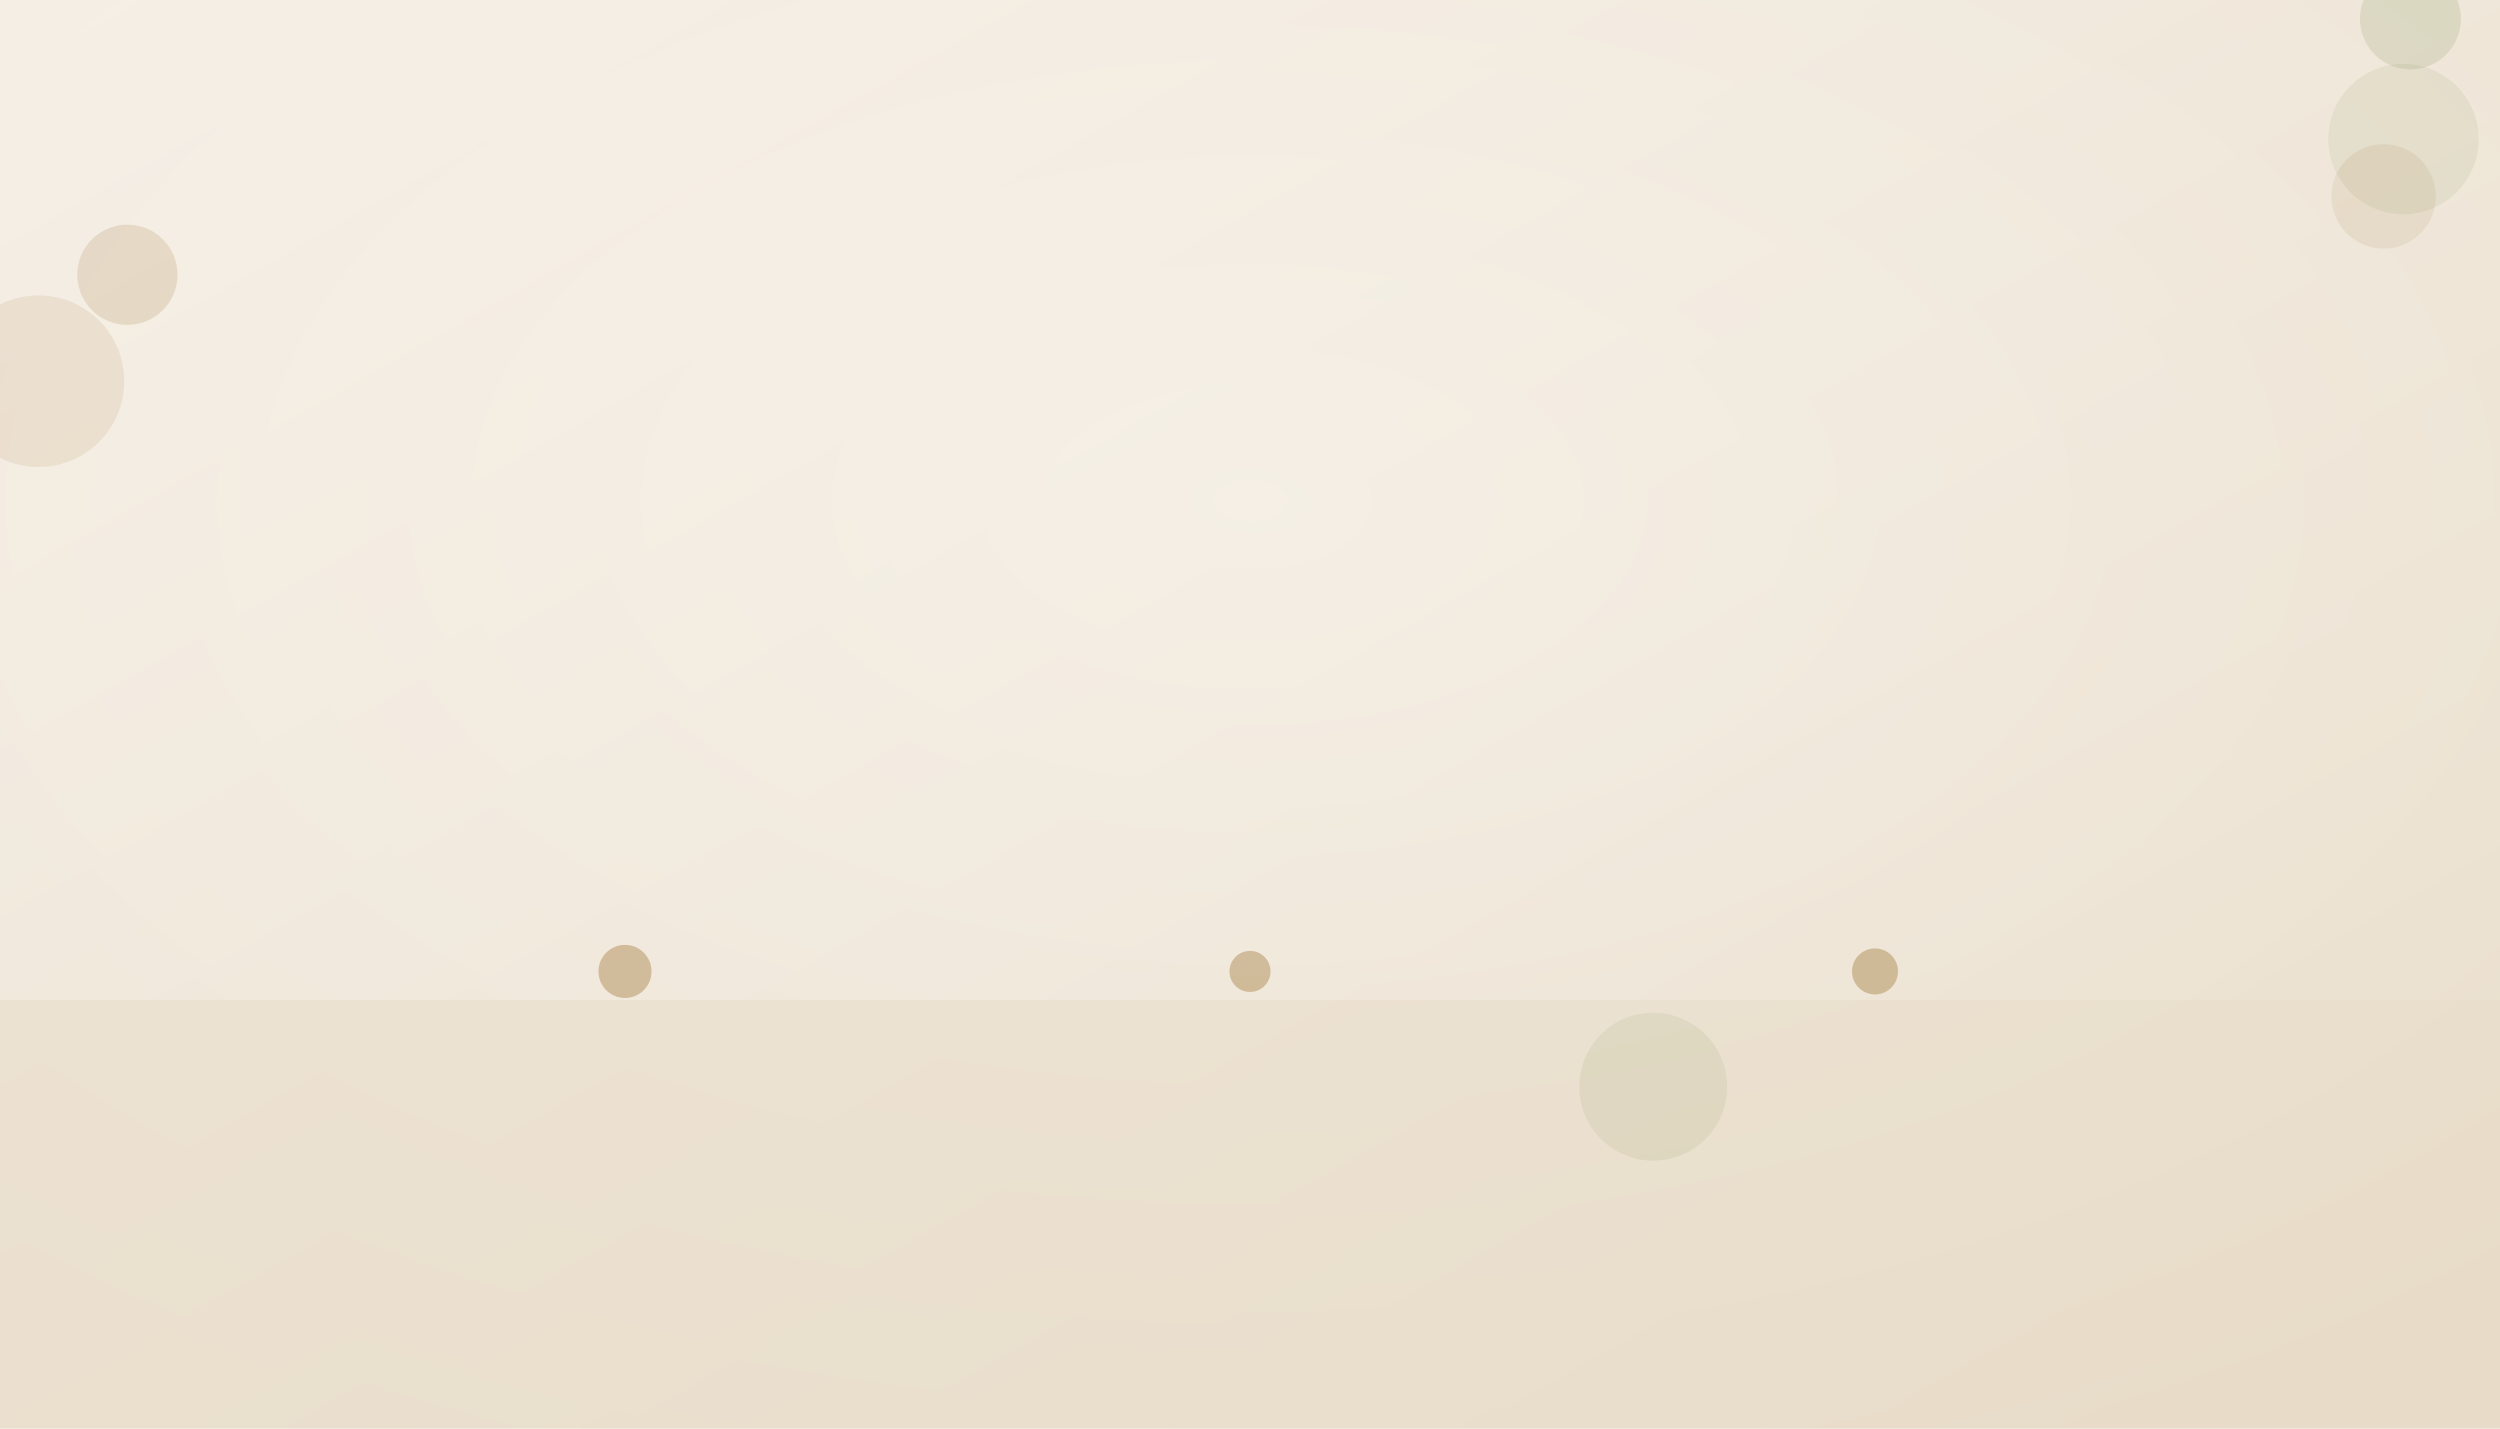
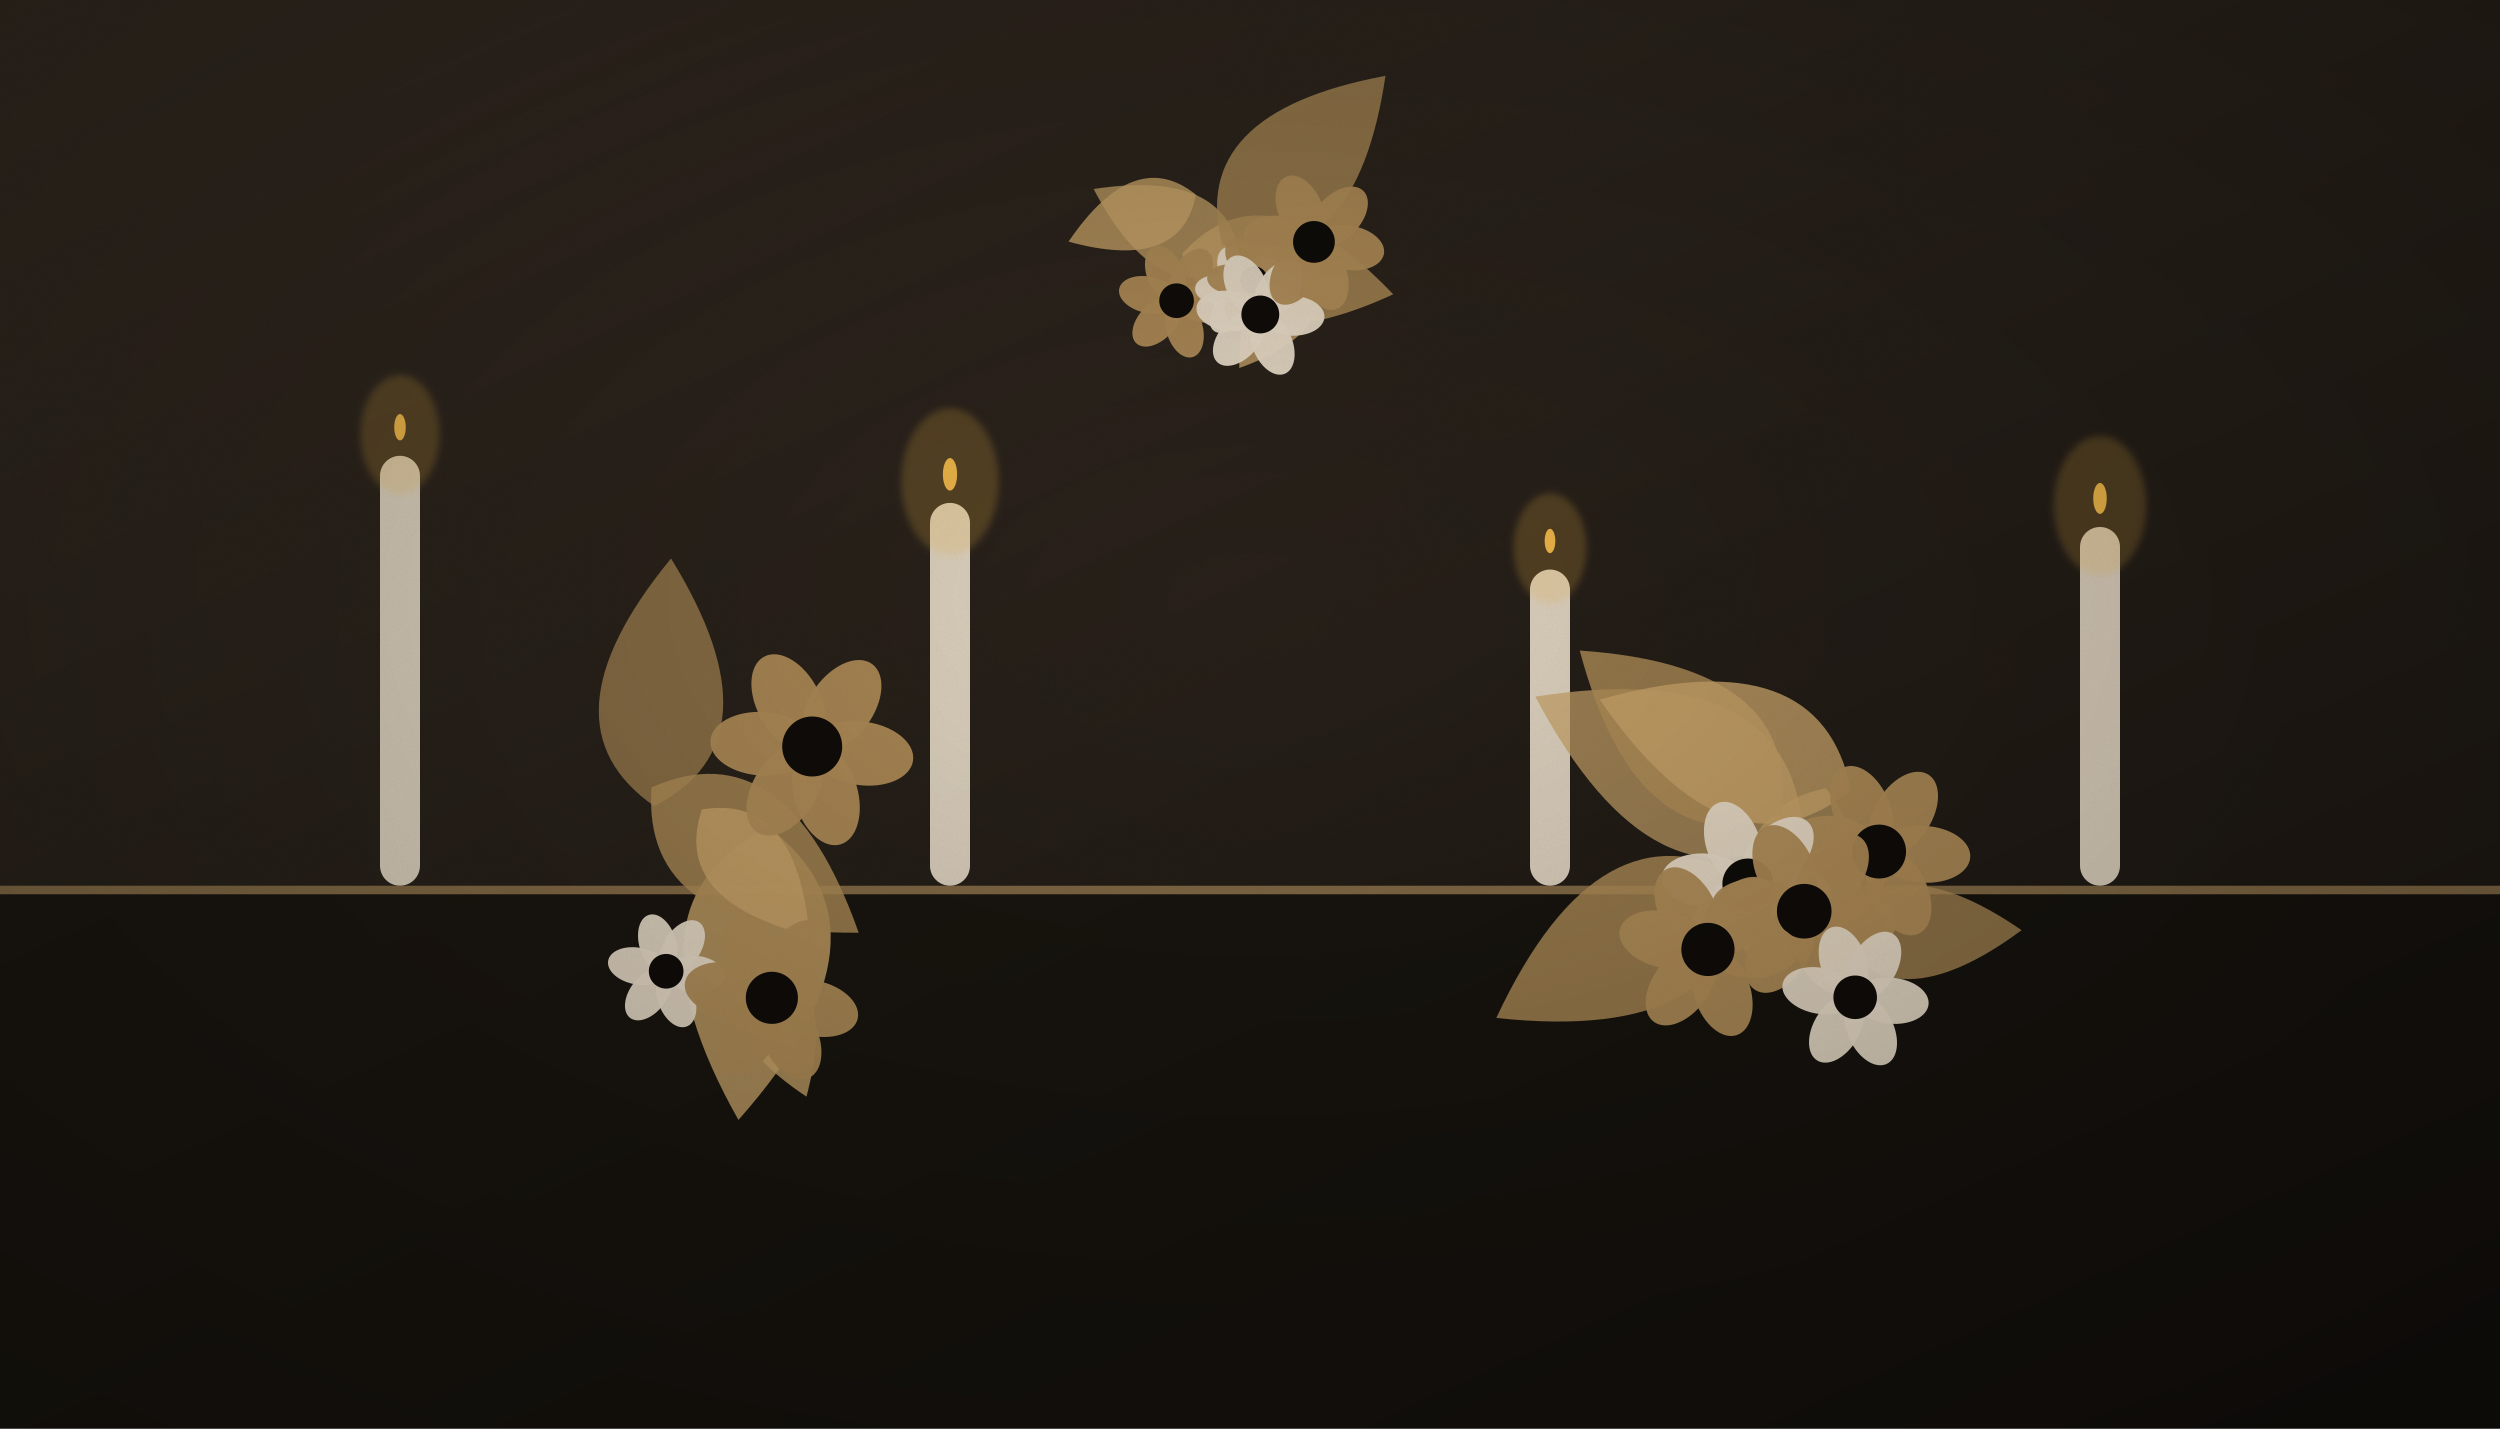
<svg xmlns="http://www.w3.org/2000/svg" width="1400" height="800" viewBox="0 0 1400 800" role="img">
  <defs>
-     <linearGradient id="g15" x1="0" y1="0" x2="1" y2="1">
-       <stop offset="0%" stop-color="#f4ede3" />
-       <stop offset="100%" stop-color="#e8dcc8" />
+     <linearGradient id="g15" x1="0.1" y1="0" x2="0.9" y2="1">
+       <stop offset="0%" stop-color="#332a20" />
+       <stop offset="100%" stop-color="#191410" />
    </linearGradient>
-     <radialGradient id="soft15" cx="50%" cy="35%" r="75%">
-       <stop offset="0%" stop-color="#ffffff" stop-opacity="0.35" />
-       <stop offset="100%" stop-color="#ffffff" stop-opacity="0" />
+     <radialGradient id="v15" cx="50%" cy="42%" r="72%">
+       <stop offset="0%" stop-color="#000000" stop-opacity="0" />
+       <stop offset="100%" stop-color="#000000" stop-opacity="0.3" />
    </radialGradient>
+     <filter id="n15">
+       <feTurbulence type="fractalNoise" baseFrequency="0.8" numOctaves="2" stitchTiles="stitch" result="noise" />
+       <feColorMatrix in="noise" type="matrix" values="0 0 0 0 0  0 0 0 0 0  0 0 0 0 0  0 0 0 0.06 0" />
+     </filter>
  </defs>
  <rect width="1400" height="800" fill="url(#g15)" />
-   <rect width="1400" height="800" fill="url(#soft15)" />
-   <rect x="0" y="560" width="1400" height="240" fill="#e8dcc8" opacity="0.5" />
-   <circle cx="350" cy="544" r="14.856" fill="#b08d57" opacity="0.5" />
-   <circle cx="700" cy="544" r="11.488" fill="#b08d57" opacity="0.5" />
-   <circle cx="1050" cy="544" r="12.878" fill="#b08d57" opacity="0.5" />
-   <circle cx="1349.847" cy="10.562" r="28.264" fill="#8a9767" opacity="0.198" />
-   <circle cx="21.533" cy="213.46" r="48.017" fill="#b08d57" opacity="0.145" />
-   <circle cx="1345.946" cy="77.881" r="42.098" fill="#8a9767" opacity="0.121" />
-   <circle cx="1334.813" cy="109.997" r="29.238" fill="#b08d57" opacity="0.134" />
-   <circle cx="925.79" cy="608.573" r="41.391" fill="#8a9767" opacity="0.132" />
-   <circle cx="71.344" cy="153.858" r="28.067" fill="#b08d57" opacity="0.215" />
+   <rect x="0" y="496" width="1400" height="304" fill="#0f0c09" opacity="0.55" />
+   <rect x="0" y="496" width="1400" height="4.8" fill="#c9a469" opacity="0.6" />
+   <rect x="212.8" y="255.25" width="22.4" height="240.75" rx="11.2" fill="#e8dcc8" opacity="0.95" />
+   <ellipse cx="224" cy="239.25" rx="3.235" ry="7.395" fill="#f0b74a" />
+   <ellipse cx="224" cy="243.25" rx="22.186" ry="33.279" fill="#f0b74a" opacity="0.22" filter="blur(2px)" />
+   <rect x="520.8" y="281.623" width="22.4" height="214.377" rx="11.2" fill="#e8dcc8" opacity="0.95" />
+   <ellipse cx="532" cy="265.623" rx="3.987" ry="9.114" fill="#f0b74a" />
+   <ellipse cx="532" cy="269.623" rx="27.342" ry="41.013" fill="#f0b74a" opacity="0.22" filter="blur(2px)" />
+   <rect x="856.8" y="318.944" width="22.4" height="177.056" rx="11.2" fill="#e8dcc8" opacity="0.95" />
+   <ellipse cx="868" cy="302.944" rx="2.988" ry="6.83" fill="#f0b74a" />
+   <ellipse cx="868" cy="306.944" rx="20.491" ry="30.736" fill="#f0b74a" opacity="0.22" filter="blur(2px)" />
+   <rect x="1164.8" y="295.112" width="22.4" height="200.888" rx="11.2" fill="#e8dcc8" opacity="0.95" />
+   <ellipse cx="1176" cy="279.112" rx="3.79" ry="8.662" fill="#f0b74a" />
+   <ellipse cx="1176" cy="283.112" rx="25.987" ry="38.981" fill="#f0b74a" opacity="0.22" filter="blur(2px)" />
+   <path d="M 430.856 463.809 Q 480.132 381.681 595.111 463.809 Q 480.132 545.937 430.856 463.809 Z" fill="#c9a469" opacity="0.844" transform="rotate(96.0571 430.8556 463.8091)" />
+   <path d="M 364.858 440.947 Q 407.369 370.094 506.564 440.947 Q 407.369 511.8 364.858 440.947 Z" fill="#b08d57" opacity="0.843" transform="rotate(35.0463 364.8576 440.9469)" />
+   <path d="M 393.057 453.319 Q 420.872 406.961 485.773 453.319 Q 420.872 499.677 393.057 453.319 Z" fill="#c9a469" opacity="0.799" transform="rotate(49.49846 393.0572 453.3193)" />
+   <path d="M 366.417 451.445 Q 408.122 381.938 505.431 451.445 Q 408.122 520.952 366.417 451.445 Z" fill="#b08d57" opacity="0.708" transform="rotate(273.858 366.4173 451.4449)" />
+   <path d="M 420.345 531.62 Q 446.822 487.493 508.6 531.62 Q 446.822 575.747 420.345 531.62 Z" fill="#c9a469" opacity="0.824" transform="rotate(69.23611 420.3453 531.6198)" />
+   <g>
+     <ellipse cx="482.6" cy="421.9" rx="29.0" ry="17.8" fill="#b08d57" opacity="0.96" transform="rotate(7.9478 482.6 421.9)" />
+     <ellipse cx="462.6" cy="445.0" rx="29.0" ry="17.8" fill="#b08d57" opacity="0.96" transform="rotate(73.95891 462.6 445.0)" />
+     <ellipse cx="439.7" cy="441.7" rx="29.0" ry="17.8" fill="#b08d57" opacity="0.96" transform="rotate(122.5919 439.7 441.7)" />
+     <ellipse cx="426.8" cy="416.5" rx="29.0" ry="17.8" fill="#b08d57" opacity="0.96" transform="rotate(183.2463 426.8 416.5)" />
+     <ellipse cx="441.6" cy="393.3" rx="29.0" ry="17.8" fill="#b08d57" opacity="0.96" transform="rotate(241.8191 441.6 393.3)" />
+     <ellipse cx="471.3" cy="395.3" rx="29.0" ry="17.8" fill="#b08d57" opacity="0.96" transform="rotate(305.9587 471.3 395.3)" />
+     <circle cx="454.831" cy="418.04" r="16.8" fill="#0f0c09" />
+   </g>
+   <g>
+     <ellipse cx="389.2" cy="545.5" rx="16.8" ry="10.3" fill="#e8dcc8" opacity="0.96" transform="rotate(5.680395 389.2 545.5)" />
+     <ellipse cx="378.7" cy="559.1" rx="16.8" ry="10.3" fill="#e8dcc8" opacity="0.96" transform="rotate(69.66891 378.7 559.1)" />
+     <ellipse cx="363.1" cy="556.7" rx="16.8" ry="10.3" fill="#e8dcc8" opacity="0.96" transform="rotate(127.8181 363.1 556.7)" />
+     <ellipse cx="357.1" cy="541.0" rx="16.8" ry="10.3" fill="#e8dcc8" opacity="0.96" transform="rotate(190.4287 357.1 541.0)" />
+     <ellipse cx="368.3" cy="528.4" rx="16.8" ry="10.3" fill="#e8dcc8" opacity="0.96" transform="rotate(252.9472 368.3 528.4)" />
+     <ellipse cx="382.1" cy="530.4" rx="16.8" ry="10.3" fill="#e8dcc8" opacity="0.96" transform="rotate(303.9234 382.1 530.4)" />
+     <circle cx="373.037" cy="543.912" r="9.7" fill="#0f0c09" />
+   </g>
+   <g>
+     <ellipse cx="455.9" cy="564.6" rx="25.1" ry="15.4" fill="#b08d57" opacity="0.96" transform="rotate(13.85753 455.9 564.6)" />
+     <ellipse cx="442.5" cy="580.8" rx="25.1" ry="15.4" fill="#b08d57" opacity="0.96" transform="rotate(65.08049 442.5 580.8)" />
+     <ellipse cx="419.4" cy="579.4" rx="25.1" ry="15.4" fill="#b08d57" opacity="0.96" transform="rotate(122.0028 419.4 579.4)" />
+     <ellipse cx="408.3" cy="554.5" rx="25.1" ry="15.4" fill="#b08d57" opacity="0.96" transform="rotate(190.1507 408.3 554.5)" />
+     <ellipse cx="422.3" cy="536.6" rx="25.1" ry="15.4" fill="#b08d57" opacity="0.96" transform="rotate(245.872 422.3 536.6)" />
+     <ellipse cx="445.0" cy="538.1" rx="25.1" ry="15.4" fill="#b08d57" opacity="0.96" transform="rotate(301.5896 445.0 538.1)" />
+     <circle cx="432.243" cy="558.784" r="14.6" fill="#0f0c09" />
+   </g>
+   <path d="M 1009.678 465.298 Q 1059.993 381.439 1177.397 465.298 Q 1059.993 549.157 1009.678 465.298 Z" fill="#c9a469" opacity="0.732" transform="rotate(206.6404 1009.678 465.2979)" />
+   <path d="M 977.013 491.769 Q 1024.897 411.962 1136.627 491.769 Q 1024.897 571.576 977.013 491.769 Z" fill="#b08d57" opacity="0.833" transform="rotate(150.6296 977.0132 491.7691)" />
+   <path d="M 1022.546 441.475 Q 1056.066 385.608 1134.281 441.475 Q 1056.066 497.342 1022.546 441.475 Z" fill="#c9a469" opacity="0.716" transform="rotate(110.0818 1022.546 441.4749)" />
+   <path d="M 997.24 456.934 Q 1040.983 384.029 1143.05 456.934 Q 1040.983 529.839 997.24 456.934 Z" fill="#b08d57" opacity="0.827" transform="rotate(219.4414 997.2395 456.9337)" />
+   <path d="M 1036.501 442.442 Q 1081.349 367.694 1185.996 442.442 Q 1081.349 517.19 1036.501 442.442 Z" fill="#c9a469" opacity="0.82" transform="rotate(199.8194 1036.501 442.442)" />
+   <path d="M 1026.849 522.74 Q 1058.426 470.111 1132.107 522.74 Q 1058.426 575.369 1026.849 522.74 Z" fill="#b08d57" opacity="0.781" transform="rotate(358.9938 1026.849 522.7403)" />
+   <g>
+     <ellipse cx="1077.4" cy="478.4" rx="26.0" ry="15.9" fill="#b08d57" opacity="0.96" transform="rotate(3.594556 1077.4 478.4)" />
+     <ellipse cx="1063.3" cy="499.4" rx="26.0" ry="15.9" fill="#b08d57" opacity="0.96" transform="rotate(63.9063 1063.3 499.4)" />
+     <ellipse cx="1036.2" cy="496.1" rx="26.0" ry="15.9" fill="#b08d57" opacity="0.96" transform="rotate(129.9616 1036.2 496.1)" />
+     <ellipse cx="1027.5" cy="473.1" rx="26.0" ry="15.9" fill="#b08d57" opacity="0.96" transform="rotate(188.7186 1027.5 473.1)" />
+     <ellipse cx="1042.6" cy="453.7" rx="26.0" ry="15.9" fill="#b08d57" opacity="0.96" transform="rotate(247.2952 1042.6 453.7)" />
+     <ellipse cx="1065.9" cy="455.7" rx="26.0" ry="15.9" fill="#b08d57" opacity="0.96" transform="rotate(302.7291 1065.9 455.7)" />
+     <circle cx="1052.29" cy="476.869" r="15.1" fill="#0f0c09" />
+   </g>
+   <g>
+     <ellipse cx="1002.2" cy="499.4" rx="24.6" ry="15.1" fill="#e8dcc8" opacity="0.96" transform="rotate(10.51172 1002.2 499.4)" />
+     <ellipse cx="986.3" cy="517.7" rx="24.6" ry="15.1" fill="#e8dcc8" opacity="0.96" transform="rotate(71.58607 986.3 517.7)" />
+     <ellipse cx="964.8" cy="514.3" rx="24.6" ry="15.1" fill="#e8dcc8" opacity="0.96" transform="rotate(126.0695 964.8 514.3)" />
+     <ellipse cx="955.1" cy="493.1" rx="24.6" ry="15.1" fill="#e8dcc8" opacity="0.96" transform="rotate(184.7934 955.1 493.1)" />
+     <ellipse cx="970.7" cy="472.7" rx="24.6" ry="15.1" fill="#e8dcc8" opacity="0.96" transform="rotate(250.1008 970.7 472.7)" />
+     <ellipse cx="995.4" cy="478.0" rx="24.6" ry="15.1" fill="#e8dcc8" opacity="0.96" transform="rotate(314.2551 995.4 478.0)" />
+     <circle cx="978.829" cy="495.074" r="14.3" fill="#0f0c09" />
+   </g>
+   <g>
+     <ellipse cx="1035.5" cy="514.7" rx="26.4" ry="16.2" fill="#b08d57" opacity="0.96" transform="rotate(9.968491 1035.5 514.7)" />
+     <ellipse cx="1022.7" cy="532.6" rx="26.4" ry="16.2" fill="#b08d57" opacity="0.96" transform="rotate(61.06251 1022.7 532.6)" />
+     <ellipse cx="996.9" cy="532.0" rx="26.4" ry="16.2" fill="#b08d57" opacity="0.96" transform="rotate(121.879 996.9 532.0)" />
+     <ellipse cx="984.9" cy="508.4" rx="26.4" ry="16.2" fill="#b08d57" opacity="0.96" transform="rotate(184.1507 984.9 508.4)" />
+     <ellipse cx="999.7" cy="487.0" rx="26.4" ry="16.2" fill="#b08d57" opacity="0.96" transform="rotate(245.4461 999.7 487.0)" />
+     <ellipse cx="1026.0" cy="490.0" rx="26.4" ry="16.2" fill="#b08d57" opacity="0.96" transform="rotate(307.5778 1026.0 490.0)" />
+     <circle cx="1010.368" cy="510.28" r="15.3" fill="#0f0c09" />
+   </g>
+   <g>
+     <ellipse cx="1059.1" cy="560.4" rx="21.0" ry="12.9" fill="#e8dcc8" opacity="0.96" transform="rotate(5.545862 1059.1 560.4)" />
+     <ellipse cx="1047.6" cy="576.8" rx="21.0" ry="12.9" fill="#e8dcc8" opacity="0.96" transform="rotate(64.56447 1047.6 576.8)" />
+     <ellipse cx="1028.5" cy="575.9" rx="21.0" ry="12.9" fill="#e8dcc8" opacity="0.96" transform="rotate(120.971 1028.5 575.9)" />
+     <ellipse cx="1018.9" cy="554.8" rx="21.0" ry="12.9" fill="#e8dcc8" opacity="0.96" transform="rotate(190.3715 1018.9 554.8)" />
+     <ellipse cx="1032.4" cy="539.2" rx="21.0" ry="12.9" fill="#e8dcc8" opacity="0.96" transform="rotate(251.2359 1032.4 539.2)" />
+     <ellipse cx="1049.3" cy="541.0" rx="21.0" ry="12.9" fill="#e8dcc8" opacity="0.96" transform="rotate(300.6021 1049.3 541.0)" />
+     <circle cx="1038.907" cy="558.485" r="12.2" fill="#0f0c09" />
+   </g>
+   <g>
+     <ellipse cx="981.3" cy="532.0" rx="25.7" ry="15.8" fill="#b08d57" opacity="0.96" transform="rotate(0.824818 981.3 532.0)" />
+     <ellipse cx="964.4" cy="555.3" rx="25.7" ry="15.8" fill="#b08d57" opacity="0.96" transform="rotate(71.349 964.4 555.3)" />
+     <ellipse cx="941.5" cy="551.6" rx="25.7" ry="15.8" fill="#b08d57" opacity="0.96" transform="rotate(126.9266 941.5 551.6)" />
+     <ellipse cx="932.2" cy="526.2" rx="25.7" ry="15.8" fill="#b08d57" opacity="0.96" transform="rotate(192.713 932.2 526.2)" />
+     <ellipse cx="944.9" cy="509.6" rx="25.7" ry="15.8" fill="#b08d57" opacity="0.96" transform="rotate(242.4034 944.9 509.6)" />
+     <ellipse cx="972.8" cy="513.0" rx="25.7" ry="15.8" fill="#b08d57" opacity="0.96" transform="rotate(311.2328 972.8 513.0)" />
+     <circle cx="956.446" cy="531.691" r="14.9" fill="#0f0c09" />
+   </g>
+   <path d="M 735.11 146.826 Q 756.747 110.763 807.235 146.826 Q 756.747 182.888 735.11 146.826 Z" fill="#c9a469" opacity="0.794" transform="rotate(124.7407 735.1098 146.8257)" />
+   <path d="M 662.025 142.146 Q 698.127 81.975 782.366 142.146 Q 698.127 202.316 662.025 142.146 Z" fill="#b08d57" opacity="0.83" transform="rotate(10.85957 662.025 142.1458)" />
+   <path d="M 694.402 147.402 Q 721.971 101.453 786.3 147.402 Q 721.971 193.351 694.402 147.402 Z" fill="#c9a469" opacity="0.76" transform="rotate(206.8858 694.402 147.4018)" />
+   <path d="M 684.567 137.231 Q 724.042 71.437 816.153 137.231 Q 724.042 203.024 684.567 137.231 Z" fill="#b08d57" opacity="0.79" transform="rotate(313.9306 684.5666 137.2306)" />
+   <path d="M 669.734 109.025 Q 692.548 71.001 745.782 109.025 Q 692.548 147.049 669.734 109.025 Z" fill="#c9a469" opacity="0.804" transform="rotate(159.7716 669.7337 109.0249)" />
+   <g>
+     <ellipse cx="674.9" cy="170.5" rx="16.7" ry="10.2" fill="#b08d57" opacity="0.96" transform="rotate(7.604377 674.9 170.5)" />
+     <ellipse cx="663.3" cy="183.9" rx="16.7" ry="10.2" fill="#b08d57" opacity="0.96" transform="rotate(74.01706 663.3 183.9)" />
+     <ellipse cx="647.8" cy="180.1" rx="16.7" ry="10.2" fill="#b08d57" opacity="0.96" transform="rotate(133.4409 647.8 180.1)" />
+     <ellipse cx="643.1" cy="165.1" rx="16.7" ry="10.2" fill="#b08d57" opacity="0.96" transform="rotate(191.9327 643.1 165.1)" />
+     <ellipse cx="652.6" cy="153.6" rx="16.7" ry="10.2" fill="#b08d57" opacity="0.96" transform="rotate(247.0608 652.6 153.6)" />
+     <ellipse cx="667.1" cy="154.5" rx="16.7" ry="10.2" fill="#b08d57" opacity="0.96" transform="rotate(300.638 667.1 154.5)" />
+     <circle cx="658.881" cy="168.41" r="9.7" fill="#0f0c09" />
+   </g>
+   <g>
+     <ellipse cx="709.1" cy="166.6" rx="13.7" ry="8.4" fill="#e8dcc8" opacity="0.96" transform="rotate(12.13421 709.1 166.6)" />
+     <ellipse cx="701.7" cy="175.8" rx="13.7" ry="8.4" fill="#e8dcc8" opacity="0.96" transform="rotate(64.98557 701.7 175.8)" />
+     <ellipse cx="688.1" cy="174.4" rx="13.7" ry="8.4" fill="#e8dcc8" opacity="0.96" transform="rotate(127.1615 688.1 174.4)" />
+     <ellipse cx="682.9" cy="162.5" rx="13.7" ry="8.4" fill="#e8dcc8" opacity="0.96" transform="rotate(185.6201 682.9 162.5)" />
+     <ellipse cx="691.0" cy="151.5" rx="13.7" ry="8.4" fill="#e8dcc8" opacity="0.96" transform="rotate(247.4792 691.0 151.5)" />
+     <ellipse cx="704.6" cy="153.6" rx="13.7" ry="8.4" fill="#e8dcc8" opacity="0.96" transform="rotate(309.7767 704.6 153.6)" />
+     <circle cx="696.112" cy="163.775" r="8.0" fill="#0f0c09" />
+   </g>
+   <g>
+     <ellipse cx="714.9" cy="158.8" rx="13.3" ry="8.2" fill="#b08d57" opacity="0.96" transform="rotate(9.203663 714.9 158.8)" />
+     <ellipse cx="707.3" cy="168.6" rx="13.3" ry="8.2" fill="#b08d57" opacity="0.96" transform="rotate(66.39862 707.3 168.6)" />
+     <ellipse cx="695.6" cy="167.8" rx="13.3" ry="8.2" fill="#b08d57" opacity="0.96" transform="rotate(120.5836 695.6 167.8)" />
+     <ellipse cx="689.3" cy="156.2" rx="13.3" ry="8.2" fill="#b08d57" opacity="0.96" transform="rotate(182.5901 689.3 156.2)" />
+     <ellipse cx="695.8" cy="145.5" rx="13.3" ry="8.2" fill="#b08d57" opacity="0.96" transform="rotate(240.4371 695.8 145.5)" />
+     <ellipse cx="708.7" cy="145.6" rx="13.3" ry="8.2" fill="#b08d57" opacity="0.96" transform="rotate(300.712 708.7 145.6)" />
+     <circle cx="702.143" cy="156.739" r="7.7" fill="#0f0c09" />
+   </g>
+   <g>
+     <ellipse cx="723.4" cy="176.8" rx="18.3" ry="11.2" fill="#e8dcc8" opacity="0.96" transform="rotate(2.39371 723.4 176.8)" />
+     <ellipse cx="712.5" cy="192.4" rx="18.3" ry="11.2" fill="#e8dcc8" opacity="0.96" transform="rotate(67.51326 712.5 192.4)" />
+     <ellipse cx="694.0" cy="189.3" rx="18.3" ry="11.2" fill="#e8dcc8" opacity="0.96" transform="rotate(131.6123 694.0 189.3)" />
+     <ellipse cx="688.2" cy="174.1" rx="18.3" ry="11.2" fill="#e8dcc8" opacity="0.96" transform="rotate(186.4236 688.2 174.1)" />
+     <ellipse cx="698.0" cy="160.2" rx="18.3" ry="11.2" fill="#e8dcc8" opacity="0.96" transform="rotate(243.8396 698.0 160.2)" />
+     <ellipse cx="716.1" cy="161.7" rx="18.3" ry="11.2" fill="#e8dcc8" opacity="0.96" transform="rotate(305.6729 716.1 161.7)" />
+     <circle cx="705.774" cy="176.104" r="10.6" fill="#0f0c09" />
+   </g>
+   <g>
+     <ellipse cx="755.1" cy="138.7" rx="20.2" ry="12.4" fill="#b08d57" opacity="0.96" transform="rotate(9.609287 755.1 138.7)" />
+     <ellipse cx="741.9" cy="154.0" rx="20.2" ry="12.4" fill="#b08d57" opacity="0.96" transform="rotate(71.91046 741.9 154.0)" />
+     <ellipse cx="725.8" cy="152.2" rx="20.2" ry="12.4" fill="#b08d57" opacity="0.96" transform="rotate(120.8566 725.8 152.2)" />
+     <ellipse cx="716.4" cy="133.3" rx="20.2" ry="12.4" fill="#b08d57" opacity="0.96" transform="rotate(186.3777 716.4 133.3)" />
+     <ellipse cx="728.2" cy="117.5" rx="20.2" ry="12.4" fill="#b08d57" opacity="0.96" transform="rotate(246.9437 728.2 117.5)" />
+     <ellipse cx="749.4" cy="121.4" rx="20.2" ry="12.4" fill="#b08d57" opacity="0.96" transform="rotate(313.9164 749.4 121.4)" />
+     <circle cx="735.805" cy="135.468" r="11.7" fill="#0f0c09" />
+   </g>
+   <rect width="1400" height="800" fill="url(#v15)" />
+   <rect width="1400" height="800" filter="url(#n15)" opacity="0.5" />
</svg>
